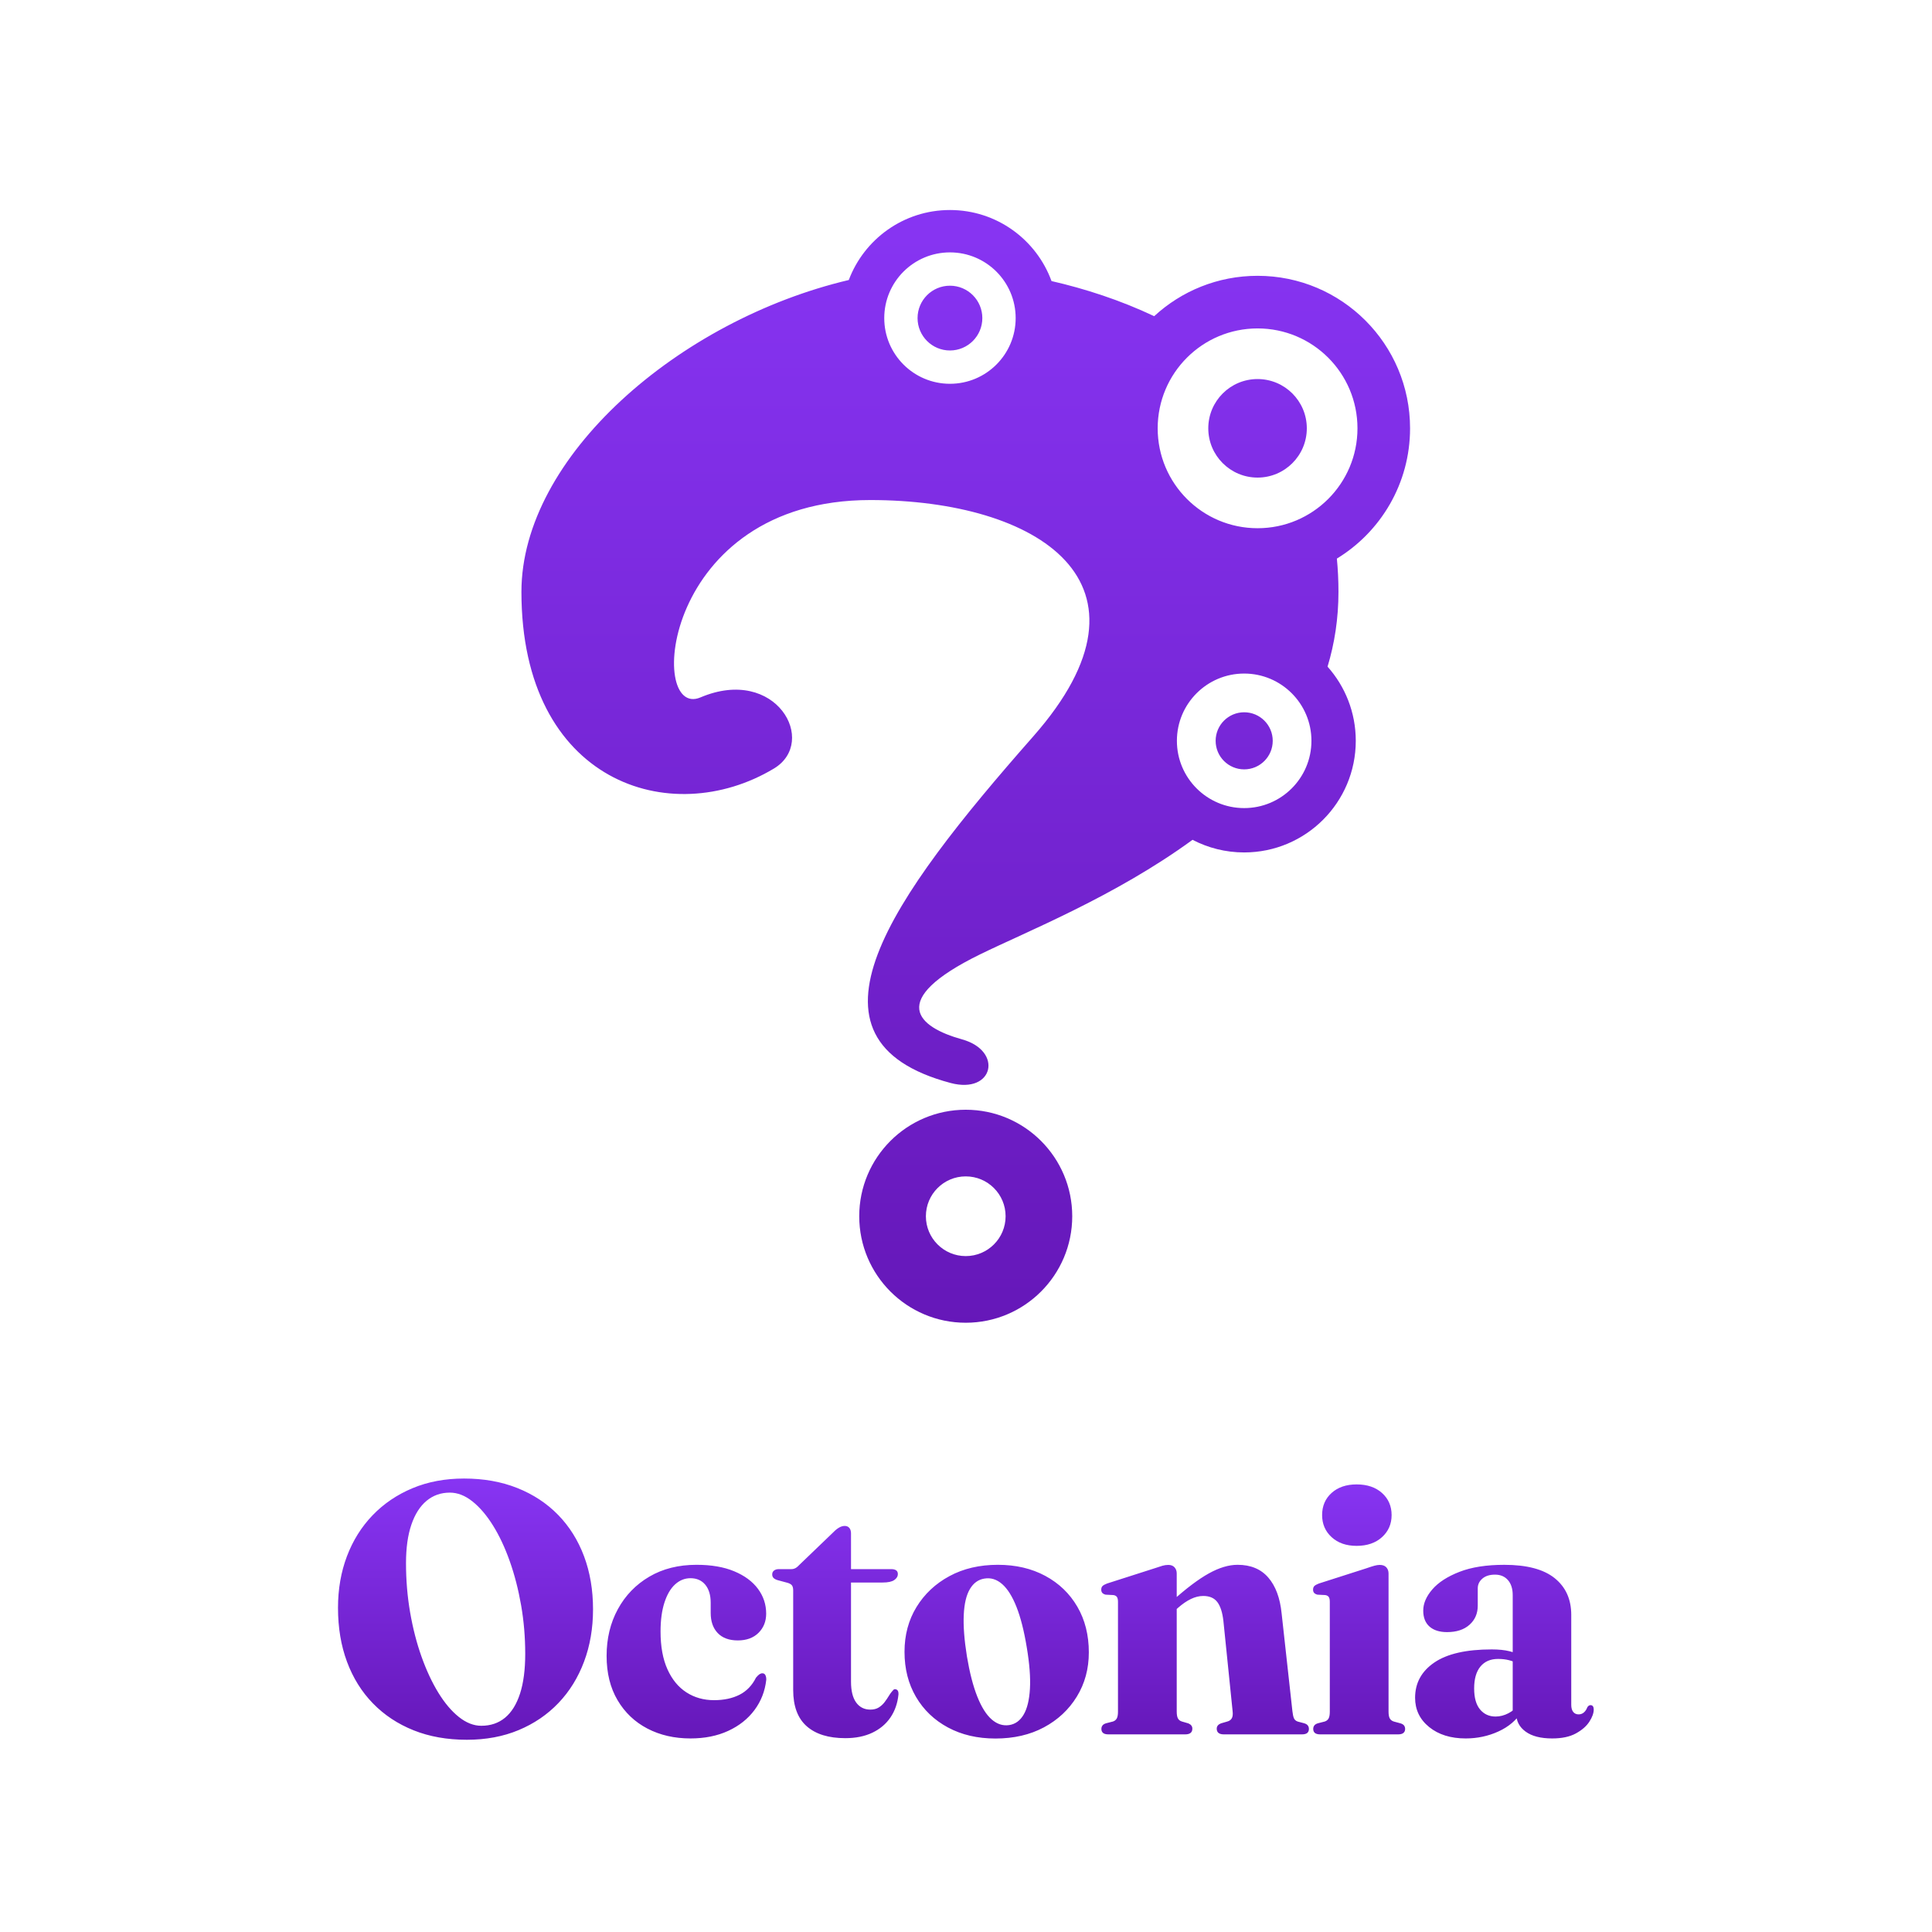
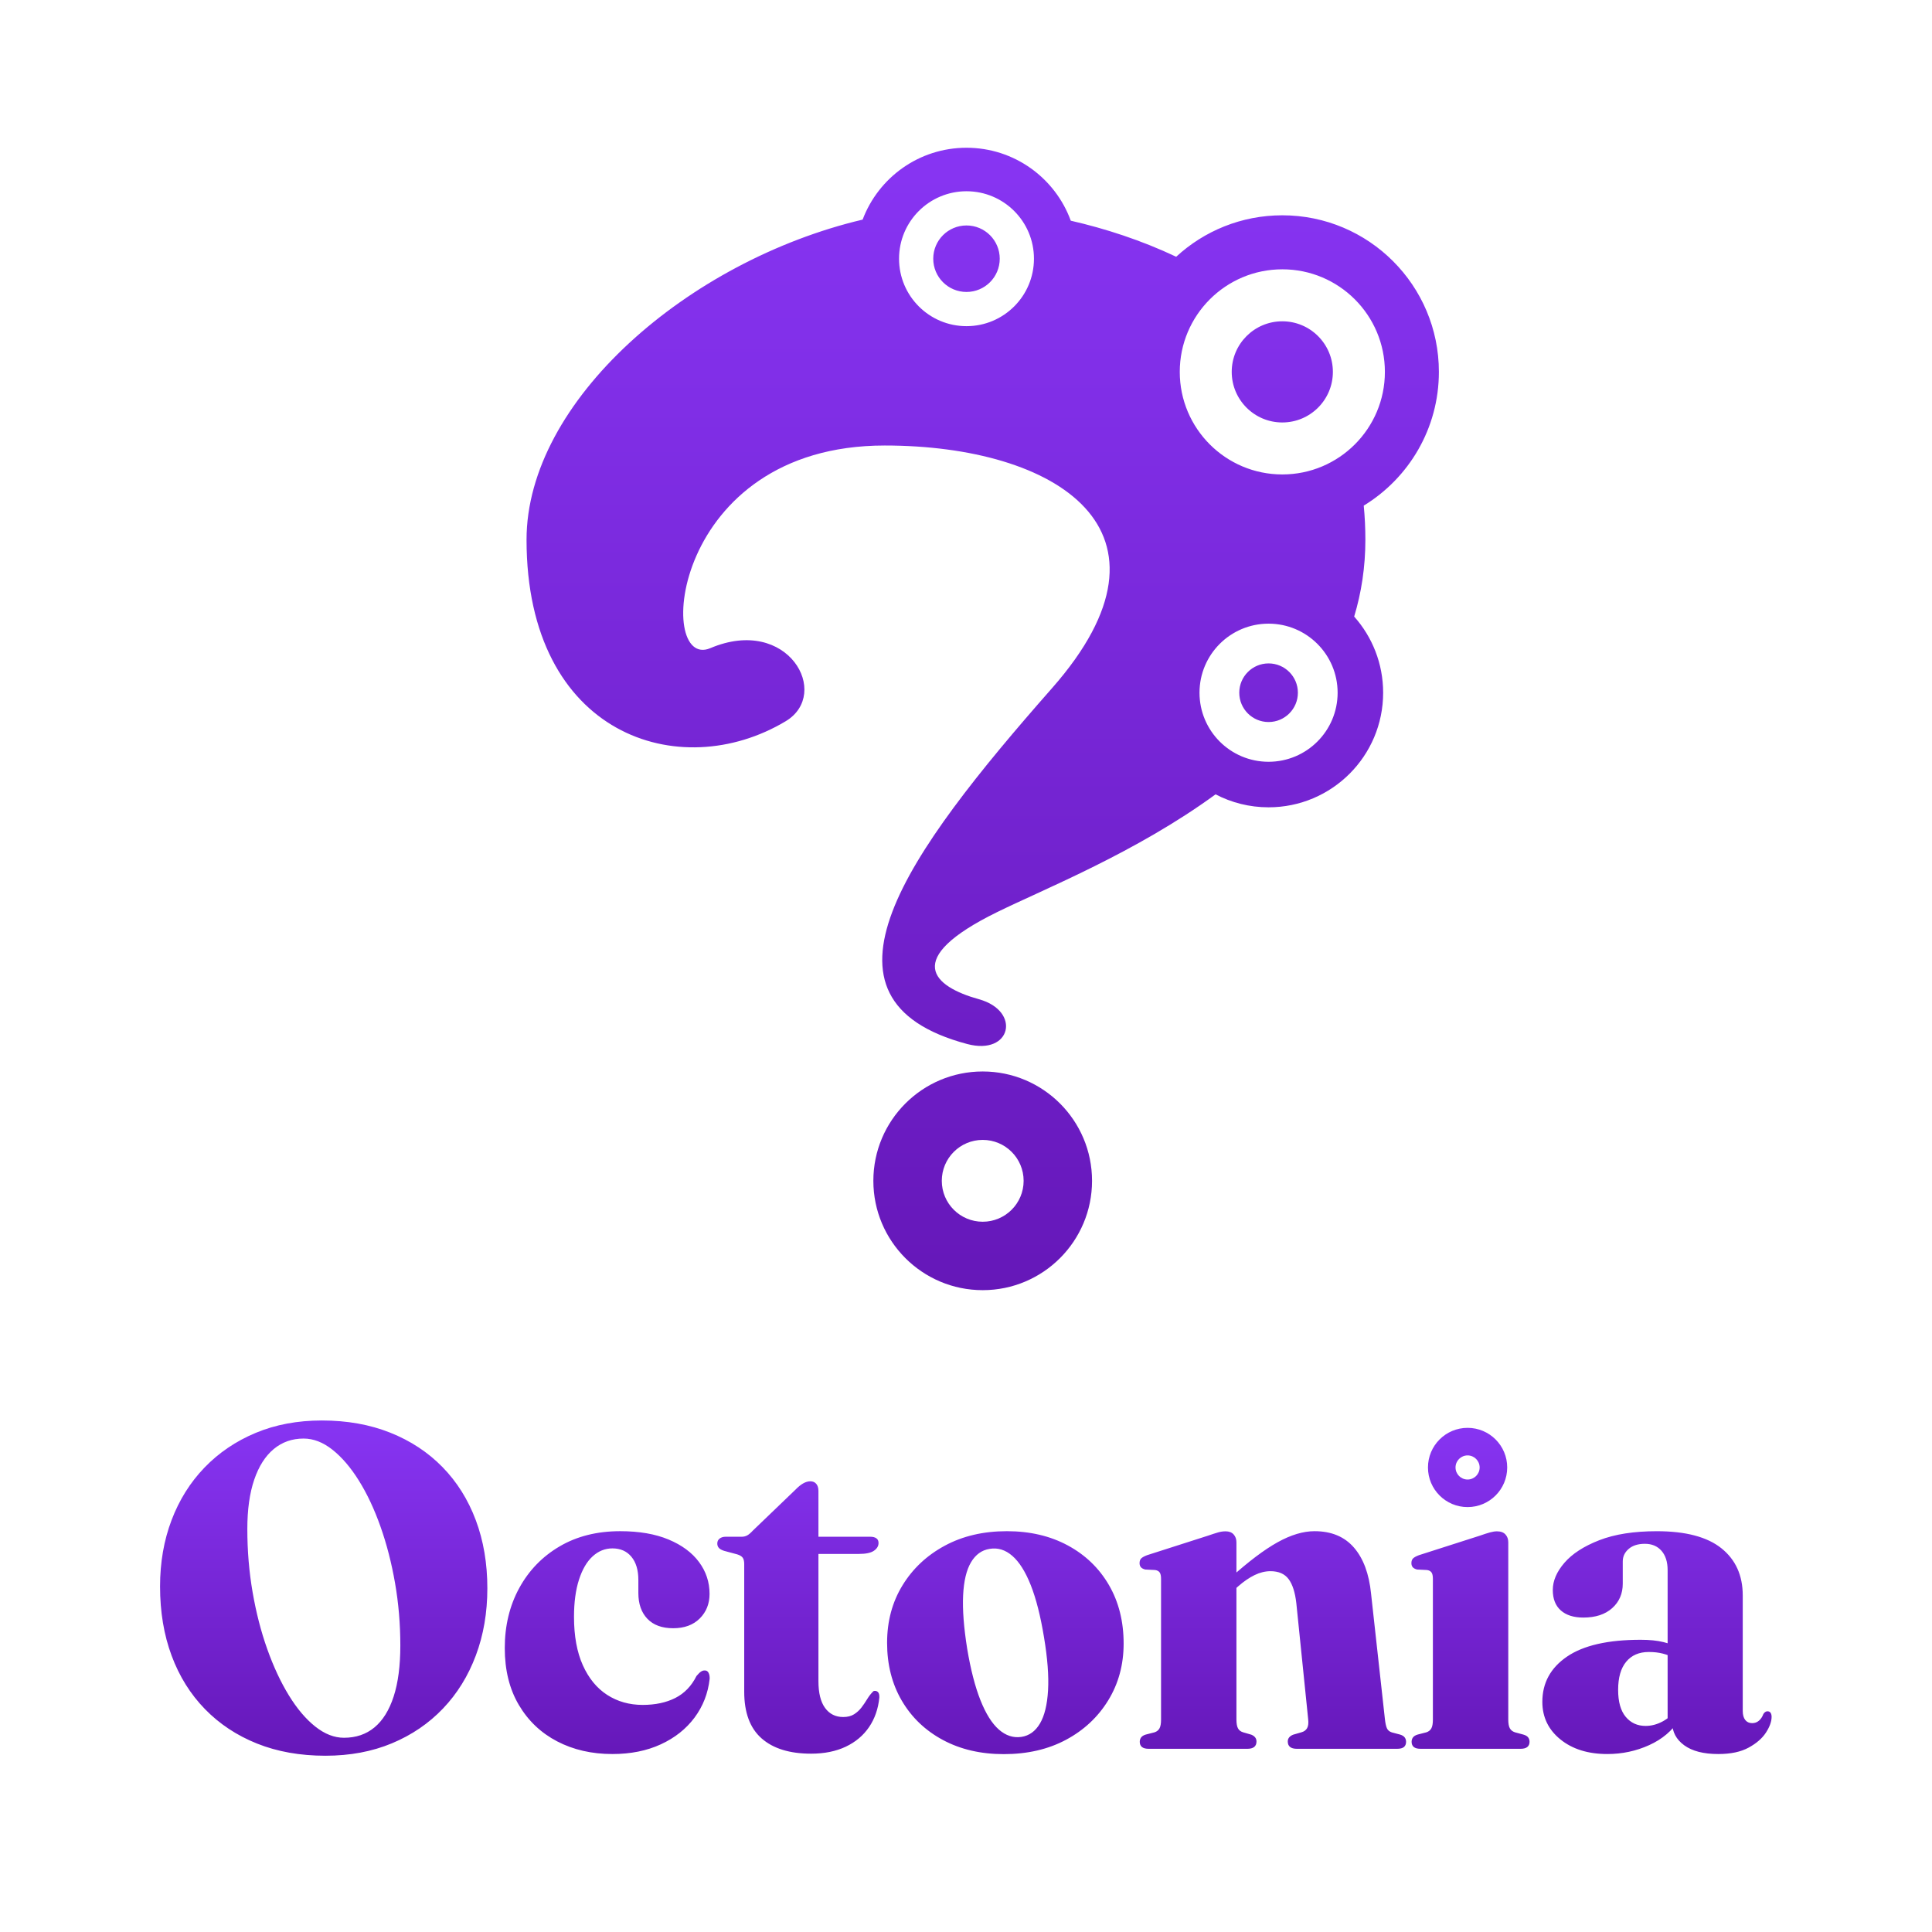
- <svg xmlns="http://www.w3.org/2000/svg" viewBox="-231 -118 1549 1549" width="1549" height="1549">
+ <svg xmlns="http://www.w3.org/2000/svg" viewBox="-60 40 1207 1207" width="1207" height="1207">
  <defs>
    <linearGradient id="g" x1="0" y1="55" x2="0" y2="968" gradientUnits="userSpaceOnUse">
      <stop stop-color="#8835F4" />
      <stop offset="1" stop-color="#6517B8" />
    </linearGradient>
    <linearGradient id="g2" x1="0" y1="-290" x2="0" y2="10" gradientUnits="userSpaceOnUse">
      <stop stop-color="#8835F4" />
      <stop offset="1" stop-color="#6517B8" />
    </linearGradient>
  </defs>
-   <path transform="translate(25.87 -15)" fill-rule="evenodd" fill="url(#g)" d="M517.417 786.742C564.575 786.742 602.804 824.971 602.805 872.129C602.805 919.288 564.575 957.517 517.417 957.517C470.259 957.517 432.029 919.288 432.029 872.129C432.03 824.972 470.259 786.742 517.417 786.742ZM517.425 840.176C499.777 840.176 485.471 854.483 485.471 872.13C485.471 889.778 499.777 904.084 517.425 904.084C535.073 904.084 549.379 889.778 549.379 872.13C549.379 854.483 535.073 840.176 517.425 840.176ZM504.767 65.382C542.194 65.382 574.077 89.112 586.196 122.346C612.988 128.474 641.28 137.619 668.513 150.507C690.301 130.41 719.412 118.132 751.391 118.132C818.92 118.133 873.663 172.876 873.663 240.405C873.663 284.643 850.168 323.393 814.977 344.861C815.817 353.45 816.256 362.332 816.256 371.515C816.256 392.932 813.131 412.887 807.508 431.488C821.581 447.298 830.133 468.132 830.133 490.963C830.133 540.385 790.069 580.449 740.647 580.449C725.716 580.449 711.64 576.791 699.264 570.324C637.088 615.738 565.991 643.982 528.764 662.249C453.763 699.05 478.979 720.468 514.485 730.331C547.607 739.531 539.804 774.493 505.285 765.292C375.383 730.669 457.262 617.199 571.527 487.441C680.091 364.156 574.949 297.914 440.883 297.914C273.436 297.914 261.763 474.382 304.717 456.16C365.439 430.399 399.345 491.755 363.6 513.203C280.796 562.885 161.192 524.241 161.191 371.514C161.191 263.255 287.283 153.694 423.651 121.499C436 88.709 467.659 65.382 504.767 65.382ZM740.653 437.029C710.867 437.029 686.721 461.176 686.721 490.961C686.721 520.748 710.867 544.894 740.653 544.894C770.44 544.894 794.586 520.748 794.586 490.961C794.586 461.176 770.439 437.029 740.653 437.029ZM740.667 468.074C753.307 468.074 763.555 478.321 763.555 490.961C763.555 503.602 753.307 513.848 740.667 513.848C728.027 513.848 717.779 503.602 717.779 490.961C717.779 478.321 728.027 468.074 740.667 468.074ZM751.403 160.316C707.169 160.316 671.309 196.176 671.309 240.411C671.309 284.646 707.169 320.505 751.403 320.505C795.638 320.505 831.498 284.646 831.498 240.411C831.498 196.176 795.638 160.316 751.403 160.316ZM751.382 200.912C773.197 200.912 790.881 218.597 790.881 240.412C790.881 262.226 773.197 279.911 751.382 279.911C729.567 279.911 711.883 262.226 711.883 240.412C711.883 218.597 729.567 200.912 751.382 200.912ZM504.768 99.352C475.674 99.352 452.088 122.938 452.088 152.032C452.088 181.125 475.674 204.71 504.768 204.71C533.861 204.71 557.446 181.125 557.446 152.032C557.446 122.938 533.861 99.352 504.768 99.352ZM504.76 126.066C519.1 126.066 530.726 137.691 530.726 152.032C530.726 166.372 519.1 177.998 504.76 177.998C490.419 177.998 478.794 166.372 478.794 152.032C478.794 137.691 490.419 126.066 504.76 126.066Z" />
-   <path transform="translate(31.35 1272.55) scale(0.7174)" fill="url(#g2)" d="M152.96 -285.92Q185.83 -285.92 212.47 -275.31Q239.11 -264.69 258.03 -245.31Q276.95 -225.93 287.01 -199.09Q297.07 -172.25 297.07 -139.79Q297.07 -108.04 287.05 -81.30Q277.04 -54.56 258.46 -35.09Q239.88 -15.61 213.97 -4.79Q188.05 6.03 156.05 6.03Q123.00 6.03 96.56 -4.54Q70.12 -15.11 51.15 -34.58Q32.17 -54.05 22.11 -81.13Q12.05 -108.20 12.05 -141.41Q12.05 -172.69 22.06 -199.11Q32.07 -225.52 50.74 -244.90Q69.41 -264.28 95.28 -275.10Q121.15 -285.92 152.96 -285.92ZM221.29 -90.01Q221.29 -117.92 216.69 -144.32Q212.09 -170.72 203.99 -193.57Q195.89 -216.43 185.20 -233.55Q174.51 -250.67 162.22 -260.42Q149.93 -270.18 137.05 -270.18Q122.04 -270.18 111.04 -261.04Q100.04 -251.91 94.05 -234.35Q88.05 -216.80 88.05 -191.37Q88.05 -162.99 92.65 -136.35Q97.25 -109.72 105.40 -86.83Q113.55 -63.93 124.19 -46.57Q134.84 -29.21 147.17 -19.41Q159.51 -9.61 172.19 -9.61Q187.88 -9.61 198.78 -18.65Q209.68 -27.69 215.49 -45.58Q221.29 -63.47 221.29 -90.01ZM490.57 -134.92Q490.57 -122.00 482.04 -113.50Q473.51 -105.00 458.89 -105.00Q444.31 -105.00 436.44 -113.22Q428.57 -121.44 428.57 -135.68L428.57 -147.01Q428.57 -159.95 422.52 -167.24Q416.47 -174.53 405.99 -174.53Q396.37 -174.53 388.79 -167.63Q381.20 -160.72 376.87 -147.29Q372.53 -133.85 372.53 -114.92Q372.53 -89.88 380.22 -72.78Q387.91 -55.68 401.42 -46.95Q414.93 -38.23 432.31 -38.23Q448.80 -38.23 460.72 -44.25Q472.64 -50.28 479.20 -63.41Q481.65 -66.33 483.27 -67.33Q484.89 -68.32 486.47 -68.23Q488.67 -68.23 489.71 -66.18Q490.76 -64.13 490.67 -61.00Q488.57 -42.03 477.50 -27.17Q466.43 -12.32 448.11 -3.89Q429.80 4.55 405.94 4.55Q379.04 4.55 357.88 -6.47Q336.72 -17.49 324.48 -38.21Q312.24 -58.92 312.24 -87.72Q312.24 -116.89 324.83 -139.96Q337.43 -163.03 359.99 -176.27Q382.54 -189.51 412.73 -189.51Q437.52 -189.51 454.87 -182.26Q472.23 -175.01 481.40 -162.65Q490.57 -150.28 490.57 -134.92ZM514.65 -169.33L503.23 -172.40Q500.01 -173.44 498.66 -174.96Q497.31 -176.48 497.31 -178.77Q497.31 -181.52 499.35 -183.09Q501.40 -184.67 504.56 -184.67L518.59 -184.67Q521.20 -184.67 523.33 -185.82Q525.47 -186.97 528.37 -190.11L565.36 -225.64Q568.89 -229.31 572.11 -231.13Q575.32 -232.95 578.33 -232.95Q581.65 -232.95 583.52 -230.72Q585.39 -228.49 585.39 -224.55L585.39 -58.93Q585.39 -43.52 591.15 -35.60Q596.92 -27.68 606.99 -27.68Q612.61 -27.68 616.39 -30.05Q620.16 -32.43 622.85 -35.93Q625.53 -39.44 627.89 -43.35Q630.25 -47.27 633.34 -50.25Q635.34 -50.91 636.98 -49.63Q638.61 -48.35 638.43 -44.60Q636.93 -29.84 629.45 -18.87Q621.97 -7.91 609.16 -1.83Q596.34 4.24 579.00 4.24Q551.01 4.24 535.89 -9.08Q520.76 -22.40 520.76 -49.71L520.76 -160.84Q520.76 -164.67 519.41 -166.47Q518.05 -168.28 514.65 -169.33ZM563.32 -169.71L564.16 -184.67L630.60 -184.67Q633.85 -184.67 635.79 -183.35Q637.73 -182.03 637.73 -179.21Q637.73 -175.24 633.72 -172.47Q629.71 -169.71 620.81 -169.71ZM749.48 -189.51Q779.55 -189.51 802.51 -177.13Q825.47 -164.75 838.32 -142.69Q851.17 -120.63 851.17 -91.64Q851.17 -64.09 837.77 -42.23Q824.36 -20.36 801.00 -7.86Q777.64 4.64 746.78 4.64Q716.72 4.64 693.76 -7.70Q670.80 -20.04 657.99 -41.91Q645.18 -63.79 645.18 -92.28Q645.18 -120.44 658.59 -142.34Q672.00 -164.24 695.41 -176.87Q718.81 -189.51 749.48 -189.51ZM762.11 -10.37Q772.33 -11.91 778.30 -22.03Q784.27 -32.15 785.35 -50.91Q786.44 -69.67 781.80 -97.33Q777.27 -124.87 770.32 -142.46Q763.37 -160.05 754.27 -167.99Q745.17 -175.93 734.44 -174.11Q724.21 -172.48 718.25 -162.41Q712.28 -152.35 711.39 -133.63Q710.49 -114.92 714.93 -87.15Q719.47 -60.00 726.47 -42.35Q733.47 -24.71 742.51 -16.77Q751.56 -8.84 762.11 -10.37ZM949.40 -179.85L949.40 -25.55Q949.40 -20.31 950.76 -17.81Q952.12 -15.32 955.15 -14.39L962.42 -12.28Q966.86 -10.39 966.86 -6.41Q966.86 0.00 958.88 0.00L873.09 0.00Q868.99 0.00 867.10 -1.58Q865.21 -3.16 865.21 -6.09Q865.21 -8.29 866.41 -9.91Q867.61 -11.53 870.41 -12.39L878.20 -14.39Q881.12 -15.41 882.43 -17.86Q883.75 -20.31 883.75 -25.35L883.75 -148.11Q883.75 -151.85 882.57 -153.56Q881.39 -155.27 878.62 -155.69L869.92 -156.13Q867.22 -156.87 866.13 -158.23Q865.04 -159.59 865.04 -161.68Q865.04 -164.39 866.50 -165.81Q867.96 -167.23 871.55 -168.60L924.28 -185.49Q930.11 -187.49 933.41 -188.44Q936.72 -189.39 939.96 -189.39Q944.57 -189.39 946.98 -186.67Q949.40 -183.95 949.40 -179.85ZM943.64 -135.01L936.66 -142.20L944.04 -148.79Q967.85 -170.20 985.22 -179.85Q1002.59 -189.51 1017.41 -189.51Q1039.36 -189.51 1051.70 -175.29Q1064.04 -161.08 1066.64 -135.13L1078.69 -25.93Q1079.31 -20.40 1080.46 -17.86Q1081.61 -15.32 1084.73 -14.29L1091.93 -12.39Q1094.73 -11.53 1095.93 -9.91Q1097.13 -8.29 1097.13 -6.09Q1097.13 -3.16 1095.29 -1.58Q1093.45 0.00 1089.25 0.00L1002.09 0.00Q994.11 0.00 994.11 -6.41Q994.11 -10.39 998.75 -12.28L1006.02 -14.39Q1009.44 -15.32 1010.96 -18.01Q1012.48 -20.69 1011.86 -25.93L1001.56 -126.80Q999.96 -140.97 994.81 -147.83Q989.65 -154.68 979.06 -154.68Q972.22 -154.68 965.26 -151.31Q958.29 -147.95 950.95 -141.52ZM1186.13 -179.85L1186.13 -25.55Q1186.13 -20.31 1187.49 -17.86Q1188.85 -15.41 1191.88 -14.39L1199.26 -12.39Q1202.26 -11.53 1203.46 -9.91Q1204.66 -8.29 1204.66 -6.09Q1204.66 -3.16 1202.72 -1.58Q1200.79 0.00 1196.79 0.00L1109.82 0.00Q1105.72 0.00 1103.83 -1.58Q1101.95 -3.16 1101.95 -6.09Q1101.95 -8.29 1103.15 -9.91Q1104.35 -11.53 1107.15 -12.39L1114.93 -14.39Q1117.85 -15.41 1119.17 -17.86Q1120.48 -20.31 1120.48 -25.35L1120.48 -148.11Q1120.48 -151.85 1119.30 -153.56Q1118.12 -155.27 1115.36 -155.69L1106.65 -156.13Q1103.96 -156.87 1102.86 -158.23Q1101.77 -159.59 1101.77 -161.68Q1101.77 -164.39 1103.23 -165.81Q1104.69 -167.23 1108.28 -168.60L1161.01 -185.49Q1167.05 -187.60 1170.36 -188.49Q1173.66 -189.39 1176.26 -189.39Q1181.20 -189.39 1183.67 -186.67Q1186.13 -183.95 1186.13 -179.85ZM1150.44 -210.68Q1133.10 -210.68 1122.50 -220.41Q1111.89 -230.13 1111.89 -245.08Q1111.89 -260.32 1122.50 -269.84Q1133.10 -279.36 1150.44 -279.36Q1168.16 -279.36 1178.86 -269.74Q1189.56 -260.12 1189.56 -245.08Q1189.56 -230.13 1178.81 -220.41Q1168.06 -210.68 1150.44 -210.68ZM1328.88 -22.87L1328.88 -26.33L1324.90 -25.15L1324.90 -155.60Q1324.90 -166.31 1319.58 -172.41Q1314.25 -178.52 1305.09 -178.52Q1296.13 -178.52 1290.98 -174.07Q1285.83 -169.61 1285.83 -163.17L1285.83 -143.84Q1285.83 -130.75 1276.64 -122.52Q1267.45 -114.29 1251.50 -114.29Q1238.90 -114.29 1231.90 -120.49Q1224.90 -126.68 1224.90 -138.31Q1224.90 -150.28 1235.08 -162.05Q1245.25 -173.81 1265.40 -181.65Q1285.54 -189.49 1315.48 -189.49Q1353.21 -189.49 1371.76 -174.61Q1390.32 -159.73 1390.32 -133.55L1390.32 -33.00Q1390.32 -27.84 1392.51 -25.09Q1394.70 -22.35 1398.53 -22.35Q1401.96 -22.35 1404.43 -24.49Q1406.90 -26.62 1408.24 -30.20Q1408.88 -31.32 1409.81 -31.99Q1410.74 -32.67 1411.80 -32.67Q1413.68 -32.67 1414.56 -31.35Q1415.45 -30.04 1415.45 -27.85Q1415.45 -21.73 1410.55 -14.17Q1405.65 -6.60 1395.44 -1.03Q1385.24 4.55 1369.03 4.55Q1349.77 4.55 1339.33 -3.08Q1328.88 -10.71 1328.88 -22.87ZM1215.80 -40.89Q1215.80 -65.60 1237.25 -80.27Q1258.70 -94.95 1301.48 -94.95Q1313.13 -94.95 1321.34 -92.91Q1329.54 -90.87 1335.68 -87.37L1331.85 -78.61Q1326.16 -81.51 1320.72 -82.91Q1315.28 -84.31 1308.50 -84.31Q1295.86 -84.31 1288.83 -75.83Q1281.80 -67.35 1281.80 -51.32Q1281.80 -35.75 1288.40 -27.84Q1295.01 -19.93 1305.73 -19.93Q1313.09 -19.93 1320.18 -23.64Q1327.26 -27.35 1331.59 -33.55L1335.16 -25.53Q1325.99 -11.00 1308.89 -3.23Q1291.79 4.55 1272.39 4.55Q1247.24 4.55 1231.52 -8.19Q1215.80 -20.93 1215.80 -40.89Z" />
+   <path transform="translate(140 80) scale(0.8)" fill-rule="evenodd" fill="url(#g)" d="M517.417 786.742C564.575 786.742 602.804 824.971 602.805 872.129C602.805 919.288 564.575 957.517 517.417 957.517C470.259 957.517 432.029 919.288 432.029 872.129C432.03 824.972 470.259 786.742 517.417 786.742ZM517.425 840.176C499.777 840.176 485.471 854.483 485.471 872.13C485.471 889.778 499.777 904.084 517.425 904.084C535.073 904.084 549.379 889.778 549.379 872.13C549.379 854.483 535.073 840.176 517.425 840.176ZM504.767 65.382C542.194 65.382 574.077 89.112 586.196 122.346C612.988 128.474 641.28 137.619 668.513 150.507C690.301 130.41 719.412 118.132 751.391 118.132C818.92 118.133 873.663 172.876 873.663 240.405C873.663 284.643 850.168 323.393 814.977 344.861C815.817 353.45 816.256 362.332 816.256 371.515C816.256 392.932 813.131 412.887 807.508 431.488C821.581 447.298 830.133 468.132 830.133 490.963C830.133 540.385 790.069 580.449 740.647 580.449C725.716 580.449 711.64 576.791 699.264 570.324C637.088 615.738 565.991 643.982 528.764 662.249C453.763 699.05 478.979 720.468 514.485 730.331C547.607 739.531 539.804 774.493 505.285 765.292C375.383 730.669 457.262 617.199 571.527 487.441C680.091 364.156 574.949 297.914 440.883 297.914C273.436 297.914 261.763 474.382 304.717 456.16C365.439 430.399 399.345 491.755 363.6 513.203C280.796 562.885 161.192 524.241 161.191 371.514C161.191 263.255 287.283 153.694 423.651 121.499C436 88.709 467.659 65.382 504.767 65.382ZM740.653 437.029C710.867 437.029 686.721 461.176 686.721 490.961C686.721 520.748 710.867 544.894 740.653 544.894C770.44 544.894 794.586 520.748 794.586 490.961C794.586 461.176 770.439 437.029 740.653 437.029ZM740.667 468.074C753.307 468.074 763.555 478.321 763.555 490.961C763.555 503.602 753.307 513.848 740.667 513.848C728.027 513.848 717.779 503.602 717.779 490.961C717.779 478.321 728.027 468.074 740.667 468.074ZM751.403 160.316C707.169 160.316 671.309 196.176 671.309 240.411C671.309 284.646 707.169 320.505 751.403 320.505C795.638 320.505 831.498 284.646 831.498 240.411C831.498 196.176 795.638 160.316 751.403 160.316ZM751.382 200.912C773.197 200.912 790.881 218.597 790.881 240.412C790.881 262.226 773.197 279.911 751.382 279.911C729.567 279.911 711.883 262.226 711.883 240.412C711.883 218.597 729.567 200.912 751.382 200.912ZM504.768 99.352C475.674 99.352 452.088 122.938 452.088 152.032C452.088 181.125 475.674 204.71 504.768 204.71C533.861 204.71 557.446 181.125 557.446 152.032C557.446 122.938 533.861 99.352 504.768 99.352ZM504.76 126.066C519.1 126.066 530.726 137.691 530.726 152.032C530.726 166.372 519.1 177.998 504.76 177.998C490.419 177.998 478.794 166.372 478.794 152.032C478.794 137.691 490.419 126.066 504.76 126.066Z" />
+   <path transform="translate(31.35 1132.55) scale(0.7174)" fill="url(#g2)" d="M152.96 -285.92Q185.83 -285.92 212.47 -275.31Q239.11 -264.69 258.03 -245.31Q276.95 -225.93 287.01 -199.09Q297.07 -172.25 297.07 -139.79Q297.07 -108.04 287.05 -81.30Q277.04 -54.56 258.46 -35.09Q239.88 -15.61 213.97 -4.79Q188.05 6.03 156.05 6.03Q123.00 6.03 96.56 -4.54Q70.12 -15.11 51.15 -34.58Q32.17 -54.05 22.11 -81.13Q12.05 -108.20 12.05 -141.41Q12.05 -172.69 22.06 -199.11Q32.07 -225.52 50.74 -244.90Q69.41 -264.28 95.28 -275.10Q121.15 -285.92 152.96 -285.92ZM221.29 -90.01Q221.29 -117.92 216.69 -144.32Q212.09 -170.72 203.99 -193.57Q195.89 -216.43 185.20 -233.55Q174.51 -250.67 162.22 -260.42Q149.93 -270.18 137.05 -270.18Q122.04 -270.18 111.04 -261.04Q100.04 -251.91 94.05 -234.35Q88.05 -216.80 88.05 -191.37Q88.05 -162.99 92.65 -136.35Q97.25 -109.72 105.40 -86.83Q113.55 -63.93 124.19 -46.57Q134.84 -29.21 147.17 -19.41Q159.51 -9.61 172.19 -9.61Q187.88 -9.61 198.78 -18.65Q209.68 -27.69 215.49 -45.58Q221.29 -63.47 221.29 -90.01ZM490.57 -134.92Q490.57 -122.00 482.04 -113.50Q473.51 -105.00 458.89 -105.00Q444.31 -105.00 436.44 -113.22Q428.57 -121.44 428.57 -135.68L428.57 -147.01Q428.57 -159.95 422.52 -167.24Q416.47 -174.53 405.99 -174.53Q396.37 -174.53 388.79 -167.63Q381.20 -160.72 376.87 -147.29Q372.53 -133.85 372.53 -114.92Q372.53 -89.88 380.22 -72.78Q387.91 -55.68 401.42 -46.95Q414.93 -38.23 432.31 -38.23Q448.80 -38.23 460.72 -44.25Q472.64 -50.28 479.20 -63.41Q481.65 -66.33 483.27 -67.33Q484.89 -68.32 486.47 -68.23Q488.67 -68.23 489.71 -66.18Q490.76 -64.13 490.67 -61.00Q488.57 -42.03 477.50 -27.17Q466.43 -12.32 448.11 -3.89Q429.80 4.55 405.94 4.55Q379.04 4.55 357.88 -6.47Q336.72 -17.49 324.48 -38.21Q312.24 -58.92 312.24 -87.72Q312.24 -116.89 324.83 -139.96Q337.43 -163.03 359.99 -176.27Q382.54 -189.51 412.73 -189.51Q437.52 -189.51 454.87 -182.26Q472.23 -175.01 481.40 -162.65Q490.57 -150.28 490.57 -134.92ZM514.65 -169.33L503.23 -172.40Q500.01 -173.44 498.66 -174.96Q497.31 -176.48 497.31 -178.77Q497.31 -181.52 499.35 -183.09Q501.40 -184.67 504.56 -184.67L518.59 -184.67Q521.20 -184.67 523.33 -185.82Q525.47 -186.97 528.37 -190.11L565.36 -225.64Q568.89 -229.31 572.11 -231.13Q575.32 -232.95 578.33 -232.95Q581.65 -232.95 583.52 -230.72Q585.39 -228.49 585.39 -224.55L585.39 -58.93Q585.39 -43.52 591.15 -35.60Q596.92 -27.68 606.99 -27.68Q612.61 -27.68 616.39 -30.05Q620.16 -32.43 622.85 -35.93Q625.53 -39.44 627.89 -43.35Q630.25 -47.27 633.34 -50.25Q635.34 -50.91 636.98 -49.63Q638.61 -48.35 638.43 -44.60Q636.93 -29.84 629.45 -18.87Q621.97 -7.91 609.16 -1.83Q596.34 4.24 579.00 4.24Q551.01 4.24 535.89 -9.08Q520.76 -22.40 520.76 -49.71L520.76 -160.84Q520.76 -164.67 519.41 -166.47Q518.05 -168.28 514.65 -169.33ZM563.32 -169.71L564.16 -184.67L630.60 -184.67Q633.85 -184.67 635.79 -183.35Q637.73 -182.03 637.73 -179.21Q637.73 -175.24 633.72 -172.47Q629.71 -169.71 620.81 -169.71ZM749.48 -189.51Q779.55 -189.51 802.51 -177.13Q825.47 -164.75 838.32 -142.69Q851.17 -120.63 851.17 -91.64Q851.17 -64.09 837.77 -42.23Q824.36 -20.36 801.00 -7.86Q777.64 4.64 746.78 4.64Q716.72 4.64 693.76 -7.70Q670.80 -20.04 657.99 -41.91Q645.18 -63.79 645.18 -92.28Q645.18 -120.44 658.59 -142.34Q672.00 -164.24 695.41 -176.87Q718.81 -189.51 749.48 -189.51ZM762.11 -10.37Q772.33 -11.91 778.30 -22.03Q784.27 -32.15 785.35 -50.91Q786.44 -69.67 781.80 -97.33Q777.27 -124.87 770.32 -142.46Q763.37 -160.05 754.27 -167.99Q745.17 -175.93 734.44 -174.11Q724.21 -172.48 718.25 -162.41Q712.28 -152.35 711.39 -133.63Q710.49 -114.92 714.93 -87.15Q719.47 -60.00 726.47 -42.35Q733.47 -24.71 742.51 -16.77Q751.56 -8.84 762.11 -10.37ZM949.40 -179.85L949.40 -25.55Q949.40 -20.31 950.76 -17.81Q952.12 -15.32 955.15 -14.39L962.42 -12.28Q966.86 -10.39 966.86 -6.41Q966.86 0.00 958.88 0.00L873.09 0.00Q868.99 0.00 867.10 -1.58Q865.21 -3.16 865.21 -6.09Q865.21 -8.29 866.41 -9.91Q867.61 -11.53 870.41 -12.39L878.20 -14.39Q881.12 -15.41 882.43 -17.86Q883.75 -20.31 883.75 -25.35L883.75 -148.11Q883.75 -151.85 882.57 -153.56Q881.39 -155.27 878.62 -155.69L869.92 -156.13Q867.22 -156.87 866.13 -158.23Q865.04 -159.59 865.04 -161.68Q865.04 -164.39 866.50 -165.81Q867.96 -167.23 871.55 -168.60L924.28 -185.49Q930.11 -187.49 933.41 -188.44Q936.72 -189.39 939.96 -189.39Q944.57 -189.39 946.98 -186.67Q949.40 -183.95 949.40 -179.85ZM943.64 -135.01L936.66 -142.20L944.04 -148.79Q967.85 -170.20 985.22 -179.85Q1002.59 -189.51 1017.41 -189.51Q1039.36 -189.51 1051.70 -175.29Q1064.04 -161.08 1066.64 -135.13L1078.69 -25.93Q1079.31 -20.40 1080.46 -17.86Q1081.61 -15.32 1084.73 -14.29L1091.93 -12.39Q1094.73 -11.53 1095.93 -9.91Q1097.13 -8.29 1097.13 -6.09Q1097.13 -3.16 1095.29 -1.58Q1093.45 0.00 1089.25 0.00L1002.09 0.00Q994.11 0.00 994.11 -6.41Q994.11 -10.39 998.75 -12.28L1006.02 -14.39Q1009.44 -15.32 1010.96 -18.01Q1012.48 -20.69 1011.86 -25.93L1001.56 -126.80Q999.96 -140.97 994.81 -147.83Q989.65 -154.68 979.06 -154.68Q972.22 -154.68 965.26 -151.31Q958.29 -147.95 950.95 -141.52ZM1186.13 -179.85L1186.13 -25.55Q1186.13 -20.31 1187.49 -17.86Q1188.85 -15.41 1191.88 -14.39L1199.26 -12.39Q1202.26 -11.53 1203.46 -9.91Q1204.66 -8.29 1204.66 -6.09Q1204.66 -3.16 1202.72 -1.58Q1200.79 0.00 1196.79 0.00L1109.82 0.00Q1105.72 0.00 1103.83 -1.58Q1101.95 -3.16 1101.95 -6.09Q1101.95 -8.29 1103.15 -9.91Q1104.35 -11.53 1107.15 -12.39L1114.93 -14.39Q1117.85 -15.41 1119.17 -17.86Q1120.48 -20.31 1120.48 -25.35L1120.48 -148.11Q1120.48 -151.85 1119.30 -153.56Q1118.12 -155.27 1115.36 -155.69L1106.65 -156.13Q1103.96 -156.87 1102.86 -158.23Q1101.77 -159.59 1101.77 -161.68Q1101.77 -164.39 1103.23 -165.81Q1104.69 -167.23 1108.28 -168.60L1161.01 -185.49Q1167.05 -187.60 1170.36 -188.49Q1173.66 -189.39 1176.26 -189.39Q1181.20 -189.39 1183.67 -186.67Q1186.13 -183.95 1186.13 -179.85ZM1328.88 -22.87L1328.88 -26.33L1324.90 -25.15L1324.90 -155.60Q1324.90 -166.31 1319.58 -172.41Q1314.25 -178.52 1305.09 -178.52Q1296.13 -178.52 1290.98 -174.07Q1285.83 -169.61 1285.83 -163.17L1285.83 -143.84Q1285.83 -130.75 1276.64 -122.52Q1267.45 -114.29 1251.50 -114.29Q1238.90 -114.29 1231.90 -120.49Q1224.90 -126.68 1224.90 -138.31Q1224.90 -150.28 1235.08 -162.05Q1245.25 -173.81 1265.40 -181.65Q1285.54 -189.49 1315.48 -189.49Q1353.21 -189.49 1371.76 -174.61Q1390.32 -159.73 1390.32 -133.55L1390.32 -33.00Q1390.32 -27.84 1392.51 -25.09Q1394.70 -22.35 1398.53 -22.35Q1401.96 -22.35 1404.43 -24.49Q1406.90 -26.62 1408.24 -30.20Q1408.88 -31.32 1409.81 -31.99Q1410.74 -32.67 1411.80 -32.67Q1413.68 -32.67 1414.56 -31.35Q1415.45 -30.04 1415.45 -27.85Q1415.45 -21.73 1410.55 -14.17Q1405.65 -6.60 1395.44 -1.03Q1385.24 4.55 1369.03 4.55Q1349.77 4.55 1339.33 -3.08Q1328.88 -10.71 1328.88 -22.87ZM1215.80 -40.89Q1215.80 -65.60 1237.25 -80.27Q1258.70 -94.95 1301.48 -94.95Q1313.13 -94.95 1321.34 -92.91Q1329.54 -90.87 1335.68 -87.37L1331.85 -78.61Q1326.16 -81.51 1320.72 -82.91Q1315.28 -84.31 1308.50 -84.31Q1295.86 -84.31 1288.83 -75.83Q1281.80 -67.35 1281.80 -51.32Q1281.80 -35.75 1288.40 -27.84Q1295.01 -19.93 1305.73 -19.93Q1313.09 -19.93 1320.18 -23.64Q1327.26 -27.35 1331.59 -33.55L1335.16 -25.53Q1325.99 -11.00 1308.89 -3.23Q1291.79 4.55 1272.39 4.55Q1247.24 4.55 1231.52 -8.19Q1215.80 -20.93 1215.80 -40.89Z" />
+   <path transform="translate(31.35 1132.55) scale(0.7174)" fill="url(#g2)" fill-rule="evenodd" d="M1150.7 -279.5a34.5 34.5 0 1 0 0 69a34.5 34.5 0 1 0 0 -69ZM1150.7 -255.5a10.5 10.5 0 1 1 0 21a10.5 10.5 0 1 1 0 -21Z" />
</svg>
